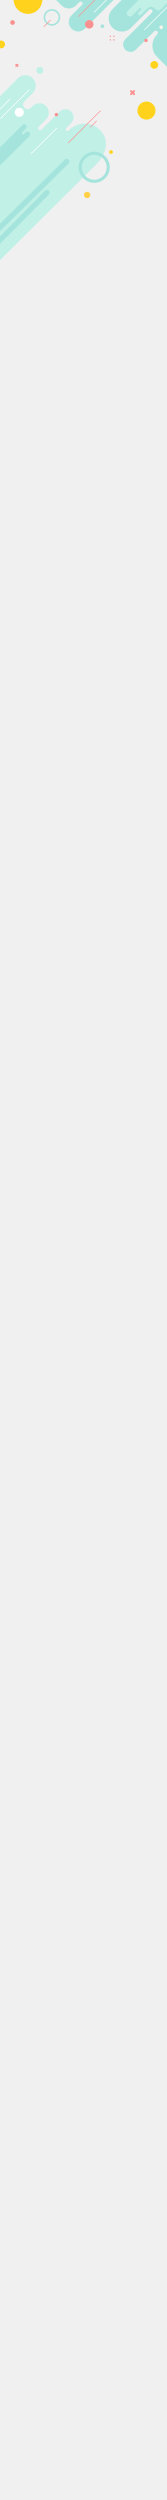
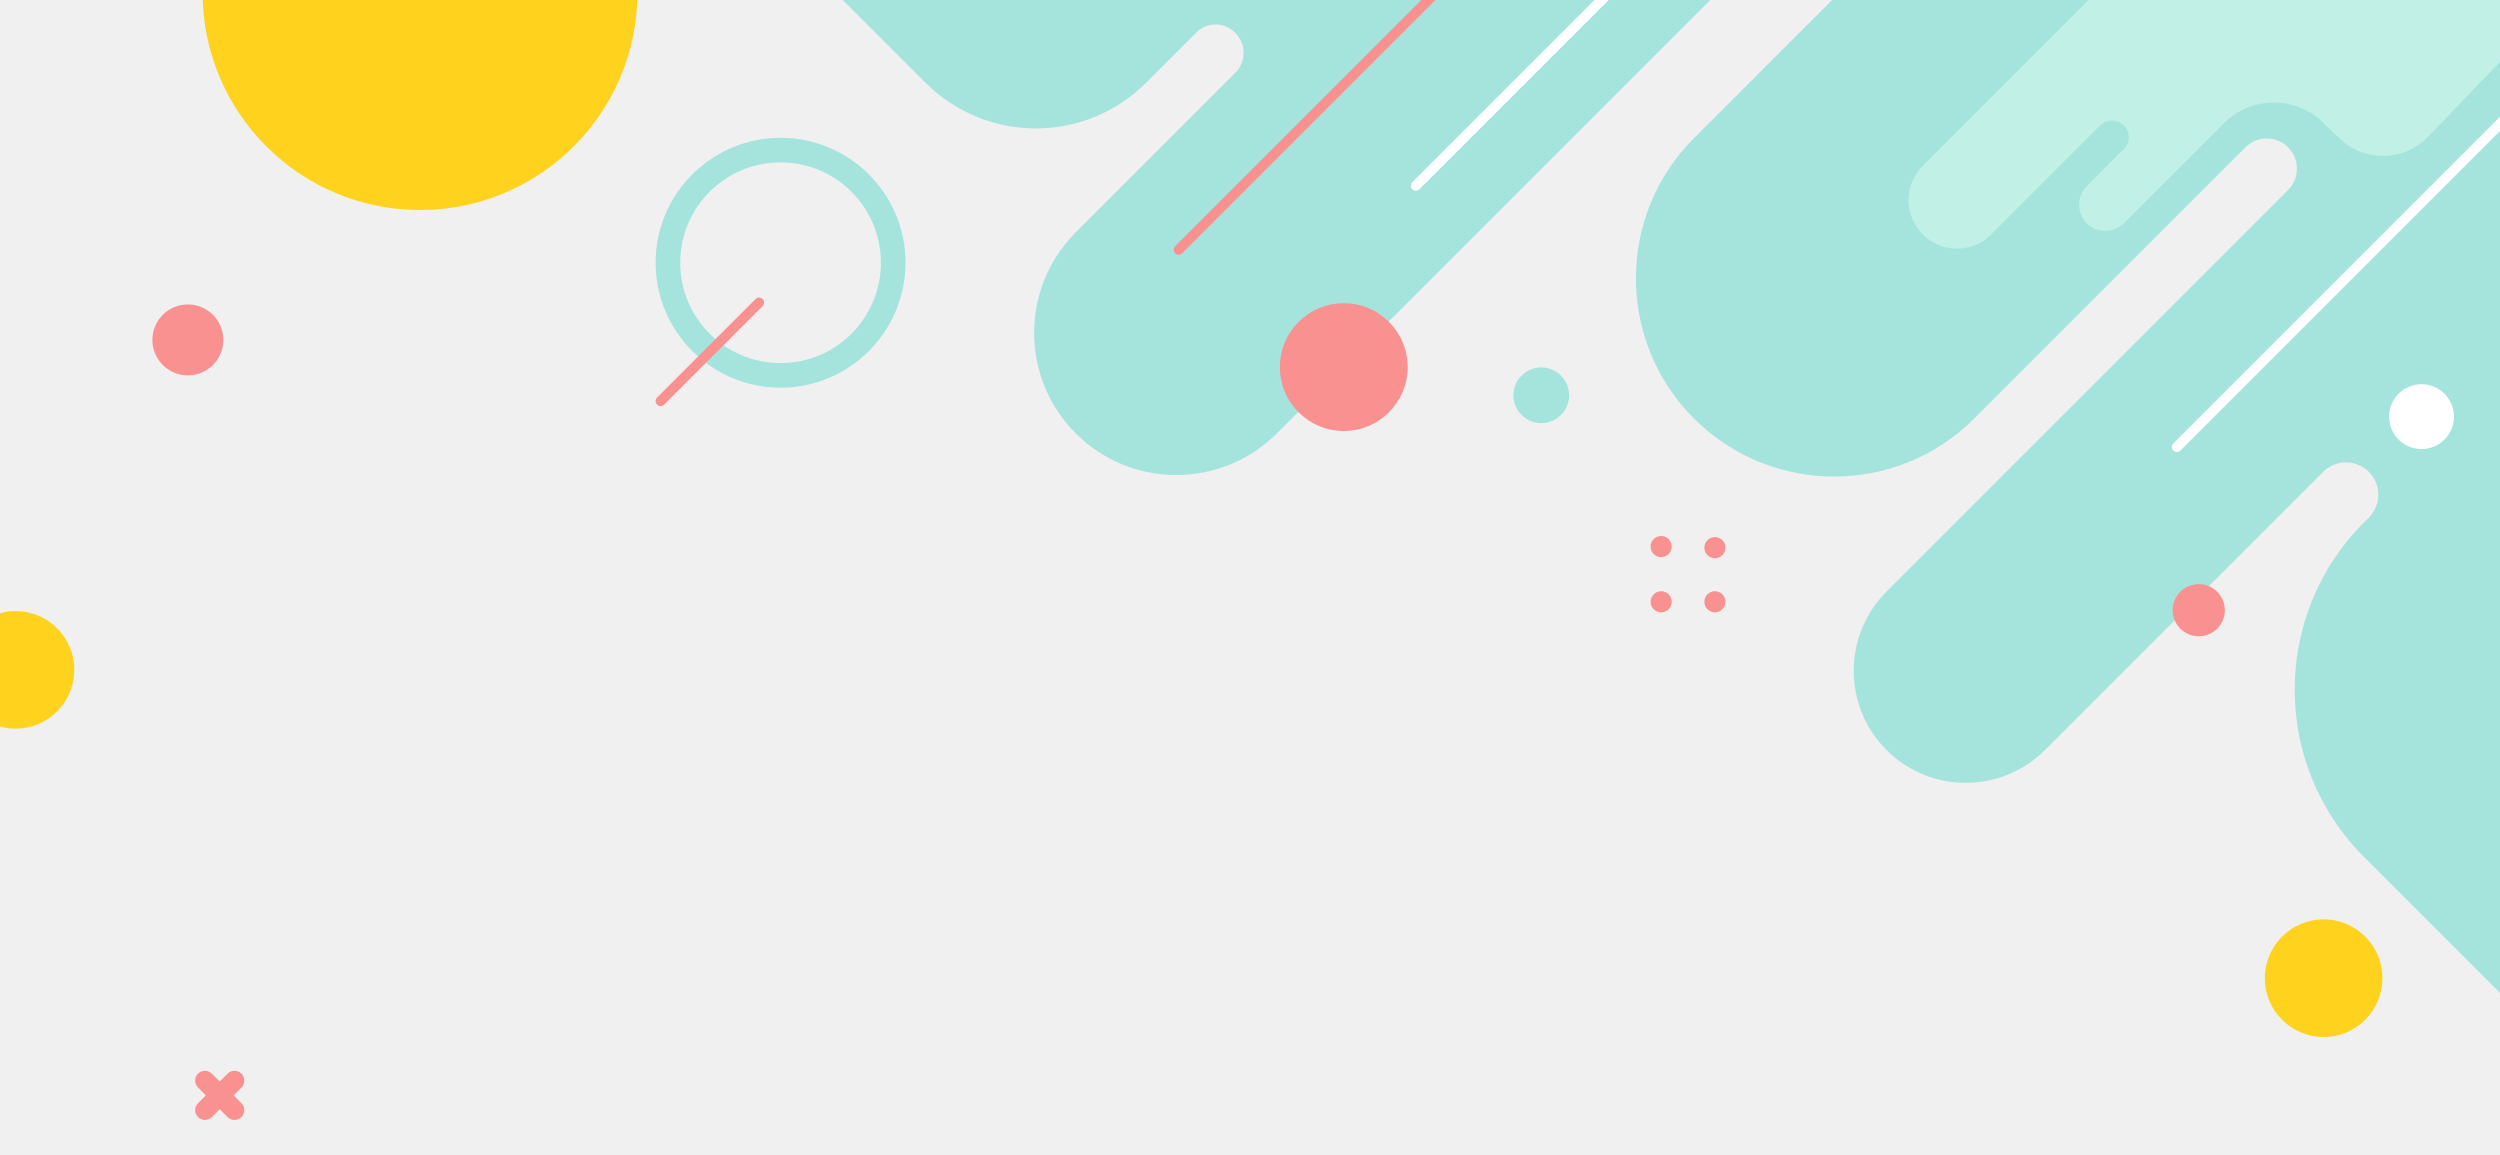
- <svg xmlns="http://www.w3.org/2000/svg" version="1.1" id="svg9" width="1000" height="15000" viewBox="0 0 1000 15000">
-   <defs id="defs13">
-     <clipPath clipPathUnits="userSpaceOnUse" id="clipPath628">
-       <g id="g632" transform="translate(-694.4069,-456.5791)">
-         <path d="M 0,0 H 750 V 500 H 0 Z" id="path630" />
-       </g>
-     </clipPath>
-     <clipPath clipPathUnits="userSpaceOnUse" id="clipPath634">
-       <g id="g638" transform="translate(-390.7076,-43.7715)">
-         <path d="M 0,0 H 750 V 500 H 0 Z" id="path636" />
-       </g>
-     </clipPath>
-     <clipPath clipPathUnits="userSpaceOnUse" id="clipPath640">
-       <g id="g644" transform="translate(-222.4977,-407.4819)">
-         <path d="M 0,0 H 750 V 500 H 0 Z" id="path642" />
-       </g>
-     </clipPath>
-     <clipPath clipPathUnits="userSpaceOnUse" id="clipPath646">
-       <g id="g650" transform="translate(-465.0094,-540.4443)">
-         <path d="M 0,0 H 750 V 500 H 0 Z" id="path648" />
-       </g>
-     </clipPath>
-     <clipPath clipPathUnits="userSpaceOnUse" id="clipPath664">
-       <g id="g668" transform="translate(-630.9108,-509.2036)">
-         <path d="M 0,0 H 750 V 500 H 0 Z" id="path666" />
-       </g>
-     </clipPath>
-     <clipPath clipPathUnits="userSpaceOnUse" id="clipPath682">
-       <g id="g686" transform="translate(-94.1871,-107.9287)">
-         <path d="M 0,0 H 750 V 500 H 0 Z" id="path684" />
-       </g>
-     </clipPath>
-     <clipPath clipPathUnits="userSpaceOnUse" id="clipPath688">
-       <g id="g692" transform="translate(-729.0963,-374.7886)">
-         <path d="M 0,0 H 750 V 500 H 0 Z" id="path690" />
-       </g>
-     </clipPath>
-     <clipPath clipPathUnits="userSpaceOnUse" id="clipPath694">
-       <g id="g698" transform="translate(-464.4146,-379.812)">
-         <path d="M 0,0 H 750 V 500 H 0 Z" id="path696" />
-       </g>
-     </clipPath>
-     <clipPath clipPathUnits="userSpaceOnUse" id="clipPath700">
-       <g id="g704" transform="translate(-179.3443,-299.7837)">
-         <path d="M 0,0 H 750 V 500 H 0 Z" id="path702" />
-       </g>
-     </clipPath>
-     <clipPath clipPathUnits="userSpaceOnUse" id="clipPath706">
-       <g id="g710" transform="translate(76.9506,-56.0859)">
-         <path d="M 0,0 H 750 V 500 H 0 Z" id="path708" />
-       </g>
-     </clipPath>
-     <clipPath clipPathUnits="userSpaceOnUse" id="clipPath718">
-       <g id="g722" transform="translate(13.474,-82.958)">
-         <path d="M 0,0 H 750 V 500 H 0 Z" id="path720" />
-       </g>
-     </clipPath>
-     <clipPath clipPathUnits="userSpaceOnUse" id="clipPath724">
-       <g id="g728" transform="translate(-418.6305,-442.3745)">
-         <path d="M 0,0 H 750 V 500 H 0 Z" id="path726" />
-       </g>
-     </clipPath>
-     <clipPath clipPathUnits="userSpaceOnUse" id="clipPath730">
-       <g id="g734" transform="translate(-645.901,-364.375)">
-         <path d="M 0,0 H 750 V 500 H 0 Z" id="path732" />
-       </g>
-     </clipPath>
-     <clipPath clipPathUnits="userSpaceOnUse" id="clipPath736">
-       <g id="g740" transform="translate(-660.2252,-315.626)">
-         <path d="M 0,0 H 750 V 500 H 0 Z" id="path738" />
-       </g>
-     </clipPath>
-     <clipPath clipPathUnits="userSpaceOnUse" id="clipPath742">
-       <g id="g746" transform="translate(-240.2789,-95.5781)">
-         <path d="M 0,0 H 750 V 500 H 0 Z" id="path744" />
-       </g>
-     </clipPath>
-     <clipPath clipPathUnits="userSpaceOnUse" id="clipPath748">
-       <g id="g752" transform="translate(-514.3385,-317.8701)">
-         <path d="M 0,0 H 750 V 500 H 0 Z" id="path750" />
-       </g>
-     </clipPath>
-     <clipPath clipPathUnits="userSpaceOnUse" id="clipPath754">
-       <g id="g758" transform="translate(-514.3385,-334.3589)">
-         <path d="M 0,0 H 750 V 500 H 0 Z" id="path756" />
-       </g>
-     </clipPath>
-     <clipPath clipPathUnits="userSpaceOnUse" id="clipPath760">
-       <g id="g764" transform="translate(-498.2789,-317.8701)">
-         <path d="M 0,0 H 750 V 500 H 0 Z" id="path762" />
-       </g>
-     </clipPath>
-     <clipPath clipPathUnits="userSpaceOnUse" id="clipPath766">
-       <g id="g770" transform="translate(-498.2789,-334.3589)">
-         <path d="M 0,0 H 750 V 500 H 0 Z" id="path768" />
-       </g>
-     </clipPath>
-     <clipPath clipPathUnits="userSpaceOnUse" id="clipPath772">
-       <g id="g776" transform="translate(-65.7506,-396.0742)">
-         <path d="M 0,0 H 750 V 500 H 0 Z" id="path774" />
-       </g>
-     </clipPath>
-     <clipPath clipPathUnits="userSpaceOnUse" id="clipPath778">
-       <g id="g782" transform="translate(-419.4371,-387.9541)">
-         <path d="M 0,0 H 750 V 500 H 0 Z" id="path780" />
-       </g>
-     </clipPath>
-     <clipPath clipPathUnits="userSpaceOnUse" id="clipPath784">
-       <g id="g788" transform="translate(-219.984,-305.8091)">
-         <path d="M 0,0 H 750 V 500 H 0 Z" id="path786" />
-       </g>
-     </clipPath>
-     <clipPath clipPathUnits="userSpaceOnUse" id="clipPath790">
-       <g id="g794" transform="translate(-207.0172,-305.8091)">
-         <path d="M 0,0 H 750 V 500 H 0 Z" id="path792" />
-       </g>
-     </clipPath>
-     <clipPath clipPathUnits="userSpaceOnUse" id="clipPath796">
-       <g id="g800" transform="translate(-604.9899,-90.5146)">
-         <path d="M 0,0 H 750 V 500 H 0 Z" id="path798" />
-       </g>
-     </clipPath>
-     <clipPath clipPathUnits="userSpaceOnUse" id="clipPath802">
-       <g id="g806" transform="translate(-585.0553,-90.5146)">
-         <path d="M 0,0 H 750 V 500 H 0 Z" id="path804" />
-       </g>
-     </clipPath>
-     <clipPath clipPathUnits="userSpaceOnUse" id="clipPath814">
-       <g id="g818" transform="translate(-21.2496,-297.5498)">
-         <path d="M 0,0 H 750 V 500 H 0 Z" id="path816" />
-       </g>
-     </clipPath>
-     <clipPath clipPathUnits="userSpaceOnUse" id="clipPath820">
-       <g id="g824" transform="translate(-242.6793,-185.0625)">
-         <path d="M 0,0 H 750 V 500 H 0 Z" id="path822" />
-       </g>
-     </clipPath>
-     <clipPath clipPathUnits="userSpaceOnUse" id="clipPath826">
-       <g id="g830" transform="translate(-224.6559,-167.0381)">
-         <path d="M 0,0 H 750 V 500 H 0 Z" id="path828" />
-       </g>
-     </clipPath>
-     <clipPath clipPathUnits="userSpaceOnUse" id="clipPath832">
-       <g id="g836" transform="translate(-710.525,-205.4668)">
-         <path d="M 0,0 H 750 V 500 H 0 Z" id="path834" />
-       </g>
-     </clipPath>
-     <clipPath clipPathUnits="userSpaceOnUse" id="clipPath838">
-       <g id="g842" transform="translate(-232.1627,-389.1636)">
-         <path d="M 0,0 H 750 V 500 H 0 Z" id="path840" />
-       </g>
-     </clipPath>
-     <clipPath clipPathUnits="userSpaceOnUse" id="clipPath844">
-       <g id="g848" transform="translate(-698.4459,0.1494)">
-         <path d="M 0,0 H 750 V 500 H 0 Z" id="path846" />
-       </g>
-     </clipPath>
-     <clipPath clipPathUnits="userSpaceOnUse" id="clipPath850">
-       <g id="g854" transform="translate(-189.4225,-499.792)">
-         <path d="M 0,0 H 750 V 500 H 0 Z" id="path852" />
-       </g>
-     </clipPath>
-     <clipPath clipPathUnits="userSpaceOnUse" id="clipPath856">
-       <g id="g860" transform="translate(-249.2428,-499.0806)">
-         <path d="M 0,0 H 750 V 500 H 0 Z" id="path858" />
-       </g>
-     </clipPath>
-     <clipPath clipPathUnits="userSpaceOnUse" id="clipPath878">
-       <g id="g884">
-         <g id="g882">
-           <path d="M 0,0 H 750 V 500 H 0 Z" id="path880" />
-         </g>
-       </g>
-     </clipPath>
-     <clipPath clipPathUnits="userSpaceOnUse" id="clipPath1133">
-       <g id="g1139">
-         <g id="g1137">
-           <path d="M 0,0 H 750 V 500 H 0 Z" id="path1135" />
-         </g>
-       </g>
-     </clipPath>
-     <clipPath clipPathUnits="userSpaceOnUse" id="clipPath1170">
-       <g id="g1176">
-         <g id="g1174">
-           <path d="M 0,0 H 750 V 500 H 0 Z" id="path1172" />
-         </g>
-       </g>
-     </clipPath>
-     <clipPath clipPathUnits="userSpaceOnUse" id="clipPath1422">
-       <g id="g1428">
-         <g id="g1426">
-           <path d="M 0,0 H 750 V 500 H 0 Z" id="path1424" />
-         </g>
-       </g>
-     </clipPath>
-     <clipPath clipPathUnits="userSpaceOnUse" id="clipPath1459">
-       <g id="g1465">
-         <g id="g1463">
-           <path d="M 0,0 H 750 V 500 H 0 Z" id="path1461" />
-         </g>
-       </g>
-     </clipPath>
-     <clipPath clipPathUnits="userSpaceOnUse" id="clipPath1496">
-       <g id="g1502">
-         <g id="g1500">
-           <path d="M 0,0 H 750 V 500 H 0 Z" id="path1498" />
-         </g>
-       </g>
-     </clipPath>
-   </defs>
-   <g id="g17" transform="matrix(1.333333,0,0,-1.333333,0,666.6667)" style="display:inline">
-     <path d="M -1.31,65.903 80.66,147.873 c 18.377,18.377 48.172,18.377 66.55,0 v 0 c 18.376,-18.377 18.376,-48.172 0,-66.549 l -37.333,-37.333 c -8.069,-8.068 -8.069,-21.15 0,-29.217 8.068,-8.068 21.148,-8.068 29.216,0 l 8.117,8.115 c 16.584,16.585 43.472,16.585 60.056,0 16.584,-16.584 16.584,-43.472 0,-60.056 l -33.275,-33.275 c -3.585,-3.586 -3.585,-9.399 0,-12.985 3.586,-3.586 9.4,-3.586 12.985,0 l 81.158,81.158 c 14.344,14.343 37.599,14.343 51.942,0 14.343,-14.344 14.343,-37.599 0,-51.941 l -21.913,-21.913 c -3.138,-3.138 -3.138,-8.225 0,-11.363 3.137,-3.136 8.224,-3.136 11.362,0 l 1.817,1.818 c 38.44,38.44 101.874,39.519 139.204,0 65.646,-69.496 -13.214,-149.725 -13.214,-149.725 L -61.186,-731.487 -119.8,-123.195 c 0,0 125.795,181.794 118.49,189.098" style="fill:#c0f0e6;fill-opacity:1;fill-rule:nonzero;stroke:none" id="path61-4" />
-     <path d="m 250.625,501.676 26.223,-26.223 c 18.181,-18.182 47.661,-18.181 65.841,0.003 l 15.021,15.023 c 3.171,3.171 8.311,3.171 11.481,0 l 0.149,-0.148 c 3.297,-3.297 3.302,-8.591 0.033,-11.858 -5.035,-5.034 -39.839,-39.837 -47.669,-47.666 -16.584,-16.583 -16.585,-43.471 -10e-4,-60.055 16.583,-16.583 43.471,-16.583 60.054,0 l 145.482,145.483 32.033,-4.365 -52.96,-52.96 c -23.117,-23.117 -23.117,-60.596 0,-83.713 23.116,-23.116 60.595,-23.116 83.711,0 l 80.983,80.983 c 3.518,3.517 9.222,3.517 12.739,0 3.518,-3.518 3.518,-9.221 0,-12.739 l -119.927,-119.927 c -13.066,-13.066 -13.066,-34.25 0,-47.316 13.066,-13.065 34.249,-13.065 47.316,0 l 83.075,83.076 c 3.77,3.769 9.88,3.769 13.648,0 3.77,-3.769 3.77,-9.88 0,-13.649 l -1.454,-1.454 c -27.589,-27.59 -27.589,-72.322 0,-99.912 l 61.964,-61.963 v 359.383" style="display:inline;fill:#a5e4dc;fill-opacity:1;fill-rule:nonzero;stroke:none" id="path29" />
-     <path d="m 424.123,-308.995 c -31.034,0 -56.183,25.147 -56.183,56.169 0,31.021 25.149,56.169 56.183,56.169 31.022,0 56.169,-25.148 56.169,-56.169 0,-31.022 -25.147,-56.169 -56.169,-56.169 m 0,126.125 c -38.576,0 -69.97,-31.38 -69.97,-69.956 0,-38.577 31.394,-69.97 69.97,-69.97 38.577,0 69.957,31.393 69.957,69.97 0,38.576 -31.38,69.956 -69.957,69.956" style="fill:#a5e4dc;fill-opacity:1;fill-rule:nonzero;stroke:none" id="path245-5" />
-     <path d="M 306.861,-143.583 451.54,1.096" style="fill:#ffb2a6;fill-opacity:1;stroke:#fa9191;stroke-width:3;stroke-linecap:round;stroke-linejoin:miter;stroke-miterlimit:10;stroke-dasharray:none;stroke-opacity:1" id="path257-3" />
-     <path d="m 101.052,-62.354 c 4.329,4.383 11.392,4.399 15.748,0.044 4.336,-4.337 4.336,-11.368 0,-15.704 l -16.803,-16.804 c -2.176,-2.175 -2.176,-5.702 0,-7.878 2.175,-2.175 5.702,-2.175 7.878,0 l 7.003,7.003 c 4.753,4.754 12.461,4.754 17.215,0 4.752,-4.754 4.752,-12.461 0,-17.215 -83.93,-84.261 -168.612,-167.777 -253.011,-251.569 l -0.108,80.207" style="fill:#a5e4dc;fill-opacity:1;fill-rule:nonzero;stroke:none" id="path249-2" />
-     <path d="m 261.559,-15.839 c 0,-4.305 -3.49,-7.794 -7.795,-7.794 -4.305,0 -7.794,3.489 -7.794,7.794 0,4.305 3.489,7.795 7.794,7.795 4.305,0 7.795,-3.49 7.795,-7.795" style="display:inline;fill:#fa9191;fill-opacity:1;fill-rule:nonzero;stroke:none" id="path201" />
-     <path d="m 664.841,317.951 c 0,-4.305 -3.489,-7.794 -7.794,-7.794 -4.305,0 -7.794,3.489 -7.794,7.794 0,4.305 3.489,7.794 7.794,7.794 4.305,0 7.794,-3.489 7.794,-7.794" style="display:inline;fill:#fa9191;fill-opacity:1;fill-rule:nonzero;stroke:none" id="path205" />
-     <path d="m 650.517,366.7 127.182,127.182" style="display:inline;fill:none;stroke:#ffffff;stroke-width:3;stroke-linecap:round;stroke-linejoin:miter;stroke-miterlimit:10;stroke-dasharray:none;stroke-opacity:1" id="path209" />
-     <path d="m 423.246,444.699 66.593,66.593" style="display:inline;fill:none;stroke:#ffffff;stroke-width:3;stroke-linecap:round;stroke-linejoin:miter;stroke-miterlimit:10;stroke-dasharray:none;stroke-opacity:1" id="path213" />
-     <path d="M 2.031,-33.592 131.289,95.666" style="display:inline;fill:none;stroke:#ffffff;stroke-width:3;stroke-linecap:round;stroke-linejoin:miter;stroke-miterlimit:10;stroke-dasharray:none;stroke-opacity:1" id="path217" />
-     <path d="M -83.898,-74.915 45.36,54.343" style="display:inline;fill:none;stroke:#ffffff;stroke-width:3;stroke-linecap:round;stroke-linejoin:miter;stroke-miterlimit:10;stroke-dasharray:none;stroke-opacity:1" id="path217-1" />
-     <path d="m 139.808,-191.653 115.855,115.854" style="display:inline;fill:none;stroke:#ffffff;stroke-width:3;stroke-linecap:round;stroke-linejoin:miter;stroke-miterlimit:10;stroke-dasharray:none;stroke-opacity:1" id="path221-5" />
-     <path d="m 194.849,183.234 c 0,-8.697 -7.051,-15.748 -15.748,-15.748 -8.697,0 -15.747,7.051 -15.747,15.748 0,8.697 7.05,15.748 15.747,15.748 8.697,0 15.748,-7.051 15.748,-15.748" style="display:inline;fill:#c0f0e6;fill-opacity:1;fill-rule:nonzero;stroke:none" id="path229" />
-     <path d="m 469.03,382.137 c 0,-4.598 -3.727,-8.324 -8.324,-8.324 -4.597,0 -8.324,3.726 -8.324,8.324 0,4.597 3.727,8.324 8.324,8.324 4.597,0 8.324,-3.727 8.324,-8.324" style="display:inline;fill:#a5e4dc;fill-opacity:1;fill-rule:nonzero;stroke:none" id="path233" />
-     <path d="m 733.712,377.113 c 0,-4.597 -3.727,-8.324 -8.324,-8.324 -4.597,0 -8.323,3.727 -8.323,8.324 0,4.597 3.726,8.324 8.323,8.324 4.597,0 8.324,-3.727 8.324,-8.324" style="display:inline;fill:#f9f3ea;fill-opacity:1;fill-rule:nonzero;stroke:none" id="path237" />
-     <path d="m 107.125,-5.413 c 0,-11.297 -9.157,-20.455 -20.454,-20.455 -11.297,0 -20.454,9.158 -20.454,20.455 0,11.297 9.157,20.454 20.454,20.454 11.297,0 20.454,-9.157 20.454,-20.454" style="display:inline;fill:#ffffff;fill-opacity:1;fill-rule:nonzero;stroke:none" id="path241" />
-     <path d="m 635.526,511.528 -60.896,-60.895 c -5.651,-5.651 -5.651,-14.814 0,-20.466 5.652,-5.652 14.815,-5.652 20.466,0 l 32.545,32.545 c 1.946,1.945 5.1,1.945 7.046,0 1.945,-1.946 1.945,-5.101 0,-7.046 l -11.072,-11.072 c -3.058,-3.058 -3.058,-8.015 0,-11.072 3.057,-3.057 8.015,-3.057 11.072,0 l 29.839,29.839 c 6.691,6.692 16.752,7.961 24.722,3.808 1.864,-0.973 3.615,-2.242 5.18,-3.808 l 0.819,-0.817 58.043,58.043 c 0,0 -117.764,-8.388 -117.764,-9.059" style="display:inline;fill:#c0f0e6;fill-opacity:1;fill-rule:nonzero;stroke:none" id="path253" />
-     <path d="m 469.625,542.769 -117.183,-117.183" style="display:inline;fill:none;stroke:#fa9191;stroke-width:3;stroke-linecap:round;stroke-linejoin:miter;stroke-miterlimit:10;stroke-dasharray:none;stroke-opacity:1" id="path265" />
-     <path d="m 406.213,-72.778 28.212,28.211" style="display:inline;fill:#ffb2a6;fill-opacity:1;stroke:#fa9191;stroke-width:3;stroke-linecap:round;stroke-linejoin:miter;stroke-miterlimit:10;stroke-dasharray:none;stroke-opacity:1" id="path273" />
-     <path d="m 699.023,458.904 -4.594,4.458 c 0,0 49.268,55.729 50.424,56.885 1.156,1.156 35.495,-3.741 35.495,-3.741 l -54.74,-57.12 c -7.193,-7.506 -19.123,-7.723 -26.585,-0.482" style="display:inline;fill:#c0f0e6;fill-opacity:1;fill-rule:nonzero;stroke:none" id="path277" />
-     <path d="m 190.805,502.388 c 0,-35.861 -29.071,-64.932 -64.932,-64.932 -35.861,0 -64.932,29.071 -64.932,64.932 0,35.861 29.071,64.932 64.932,64.932 35.861,0 64.932,-29.071 64.932,-64.932" style="display:inline;fill:#ffd31d;fill-opacity:1;fill-rule:nonzero;stroke:none" id="path33" />
-     <path d="m 699.829,2.446 c 0,-22.501 -18.241,-40.743 -40.743,-40.743 -22.502,0 -40.743,18.242 -40.743,40.743 0,22.502 18.241,40.743 40.743,40.743 22.502,0 40.743,-18.241 40.743,-40.743" style="display:inline;fill:#ffd31d;fill-opacity:1;fill-rule:nonzero;stroke:none" id="path37" />
-     <path d="m 233.545,391.759 c -16.553,0 -29.966,13.413 -29.966,29.958 0,16.546 13.413,29.959 29.966,29.959 16.545,0 29.958,-13.413 29.958,-29.959 0,-16.545 -13.413,-29.958 -29.958,-29.958 m 0,67.271 c -20.575,0 -37.319,-16.737 -37.319,-37.313 0,-20.575 16.744,-37.319 37.319,-37.319 20.575,0 37.312,16.744 37.312,37.319 0,20.576 -16.737,37.313 -37.312,37.313" style="display:inline;fill:#a5e4dc;fill-opacity:1;fill-rule:nonzero;stroke:none" id="path41" />
-     <path d="m 711.908,208.063 c 0,-9.7 -7.863,-17.563 -17.563,-17.563 -9.701,0 -17.564,7.863 -17.564,17.563 0,9.7 7.863,17.563 17.564,17.563 9.7,0 17.563,-7.863 17.563,-17.563" style="display:inline;fill:#ffd31d;fill-opacity:1;fill-rule:nonzero;stroke:none" id="path45" />
-     <path d="m 508.253,-184.268 c 0,-4.649 -3.769,-8.418 -8.418,-8.418 -4.649,0 -8.418,3.769 -8.418,8.418 0,4.649 3.769,8.419 8.418,8.419 4.649,0 8.418,-3.77 8.418,-8.419" style="display:inline;fill:#ffd31d;fill-opacity:1;fill-rule:nonzero;stroke:none" id="path49" />
-     <path d="m 22.632,300.146 c 0,-9.7 -7.863,-17.564 -17.563,-17.564 -9.701,0 -17.564,7.864 -17.564,17.564 0,9.7 7.863,17.563 17.564,17.563 9.7,0 17.563,-7.863 17.563,-17.563" style="display:inline;fill:#ffd31d;fill-opacity:1;fill-rule:nonzero;stroke:none" id="path57" />
-     <path d="m 586.438,93.11 v 0 c 1.759,1.759 4.611,1.759 6.37,0 l 13.565,-13.564 c 1.759,-1.759 1.759,-4.612 0,-6.372 -1.759,-1.758 -4.612,-1.758 -6.372,0 l -13.563,13.565 c -1.76,1.759 -1.76,4.611 0,6.371" style="display:inline;fill:#fa9191;fill-opacity:1;fill-rule:nonzero;stroke:none" id="path65" />
-     <path d="m 606.373,93.11 v 0 c 1.76,-1.76 1.76,-4.612 0,-6.371 l -13.564,-13.565 c -1.759,-1.758 -4.612,-1.758 -6.371,0 -1.759,1.76 -1.759,4.613 0,6.372 l 13.564,13.564 c 1.76,1.759 4.612,1.759 6.371,0" style="display:inline;fill:#fa9191;fill-opacity:1;fill-rule:nonzero;stroke:none" id="path69" />
-     <path d="m 69.561,212.216 v 0 c 1.145,1.145 3,1.145 4.144,0 l 8.823,-8.822 c 1.143,-1.145 1.143,-3 0,-4.144 -1.145,-1.144 -3,-1.144 -4.145,0 l -8.822,8.822 c -1.145,1.144 -1.145,3 0,4.144" style="display:inline;fill:#fa9191;fill-opacity:1;fill-rule:nonzero;stroke:none" id="path73" />
-     <path d="m 227.113,409.807 -29.39,-29.39" style="display:inline;fill:#ffb2a6;stroke:#fa9191;stroke-width:3;stroke-linecap:round;stroke-linejoin:miter;stroke-miterlimit:10;stroke-dasharray:none;stroke-opacity:1;fill-opacity:1" id="path269" />
-     <path d="m 82.528,212.216 v 0 c 1.144,-1.144 1.144,-3 0,-4.144 l -8.823,-8.822 c -1.144,-1.144 -2.999,-1.144 -4.144,0 -1.144,1.144 -1.144,2.999 0,4.144 l 8.822,8.822 c 1.145,1.145 3,1.145 4.145,0" style="display:inline;fill:#fa9191;fill-opacity:1;fill-rule:nonzero;stroke:none" id="path77" />
-     <path d="m 420.82,390.55 c 0,-10.54 -8.544,-19.083 -19.084,-19.083 -10.539,0 -19.083,8.543 -19.083,19.083 0,10.54 8.544,19.083 19.083,19.083 10.54,0 19.084,-8.543 19.084,-19.083" style="display:inline;fill:#fa9191;fill-opacity:1;fill-rule:nonzero;stroke:none" id="path81" />
-     <path d="m 67.133,398.67 c 0,-5.85 -4.742,-10.592 -10.591,-10.592 -5.849,0 -10.592,4.742 -10.592,10.592 0,5.849 4.743,10.591 10.592,10.591 5.849,0 10.591,-4.742 10.591,-10.591" style="display:inline;fill:#fa9191;fill-opacity:1;fill-rule:nonzero;stroke:none" id="path85" />
-     <path d="m 499.662,336.955 c 0,-1.743 -1.412,-3.156 -3.155,-3.156 -1.743,0 -3.157,1.413 -3.157,3.156 0,1.743 1.414,3.156 3.157,3.156 1.743,0 3.155,-1.413 3.155,-3.156" style="display:inline;fill:#fa9191;fill-opacity:1;fill-rule:nonzero;stroke:none" id="path89" />
-     <path d="m 499.662,320.466 c 0,-1.743 -1.412,-3.156 -3.155,-3.156 -1.743,0 -3.157,1.413 -3.157,3.156 0,1.743 1.414,3.156 3.157,3.156 1.743,0 3.155,-1.413 3.155,-3.156" style="display:inline;fill:#fa9191;fill-opacity:1;fill-rule:nonzero;stroke:none" id="path93" />
-     <path d="m 515.721,336.634 c 0,-1.743 -1.413,-3.156 -3.156,-3.156 -1.743,0 -3.157,1.413 -3.157,3.156 0,1.743 1.414,3.156 3.157,3.156 1.743,0 3.156,-1.413 3.156,-3.156" style="display:inline;fill:#fa9191;fill-opacity:1;fill-rule:nonzero;stroke:none" id="path97" />
-     <path d="m 515.721,320.466 c 0,-1.743 -1.413,-3.156 -3.156,-3.156 -1.743,0 -3.157,1.413 -3.157,3.156 0,1.743 1.414,3.156 3.157,3.156 1.743,0 3.156,-1.413 3.156,-3.156" style="display:inline;fill:#fa9191;fill-opacity:1;fill-rule:nonzero;stroke:none" id="path101" />
-     <path d="m 195.506,-365.134 7.003,7.003 c 4.753,4.754 12.461,4.754 17.215,0 4.752,-4.754 4.752,-12.461 0,-17.215 -83.93,-84.261 -168.612,-170.985 -253.011,-254.777 l -5.883,26.308" style="display:inline;fill:#a5e4dc;fill-opacity:1;fill-rule:nonzero;stroke:none" id="path249-2-5" />
-     <path d="m 284.375,-225.4 7.003,7.003 c 4.753,4.754 12.461,4.754 17.215,0 4.752,-4.754 4.752,-12.461 0,-17.215 -83.93,-84.261 -264.861,-260.817 -349.259,-344.61 l 1.175,34.65" style="display:inline;fill:#a5e4dc;fill-opacity:1;fill-rule:nonzero;stroke:none" id="path249-2-5-8" />
-     <path d="m 406.389,-377.314 c 0,-7.928 -6.427,-14.355 -14.355,-14.355 -7.929,0 -14.356,6.427 -14.356,14.355 0,7.928 6.427,14.355 14.356,14.355 7.928,0 14.355,-6.427 14.355,-14.355" style="display:inline;fill:#ffd047;fill-opacity:1;fill-rule:nonzero;stroke:none;stroke-width:0.817" id="path45-4" />
+ <svg xmlns="http://www.w3.org/2000/svg" width="210mm" height="97mm" viewBox="0 0 210 97" version="1.1" id="svg473">
+   <defs id="defs470" />
+   <g id="layer1">
+     <path d="m 70.373,-0.422 7.376,7.376 c 5.114,5.114 13.406,5.114 18.52,-7.967e-4 l 4.225,-4.226 c 0.892,-0.892 2.338,-0.892 3.229,0 l 0.042,0.042 c 0.927,0.927 0.929,2.417 0.009,3.335 C 102.359,7.521 92.569,17.31 90.366,19.512 c -4.665,4.665 -4.665,12.228 -2.79e-4,16.893 4.665,4.665 12.228,4.665 16.892,0 l 40.922,-40.922 9.01,1.228 -14.897,14.897 c -6.502,6.502 -6.502,17.045 0,23.547 6.502,6.502 17.045,6.502 23.547,0 l 22.779,-22.779 c 0.99,-0.989 2.594,-0.989 3.583,0 0.99,0.99 0.99,2.594 0,3.583 l -33.734,33.734 c -3.675,3.675 -3.675,9.634 0,13.309 3.675,3.675 9.634,3.675 13.309,0 l 23.368,-23.368 c 1.06,-1.06 2.779,-1.06 3.839,0 1.06,1.06 1.06,2.779 0,3.839 l -0.409,0.409 c -7.76,7.761 -7.76,20.343 0,28.104 l 17.43,17.429 V -11.674" style="display:inline;fill:#a5e4dc;fill-opacity:1;fill-rule:nonzero;stroke:none;stroke-width:0.281" id="path29" />
+     <path d="m 186.886,51.257 c 0,1.211 -0.981,2.192 -2.192,2.192 -1.211,0 -2.192,-0.981 -2.192,-2.192 0,-1.211 0.981,-2.192 2.192,-2.192 1.211,0 2.192,0.981 2.192,2.192" style="display:inline;fill:#fa9191;fill-opacity:1;fill-rule:nonzero;stroke:none;stroke-width:0.281" id="path205" />
+     <path d="M 182.857,37.545 218.631,1.77" style="display:inline;fill:none;stroke:#ffffff;stroke-width:0.844;stroke-linecap:round;stroke-linejoin:miter;stroke-miterlimit:10;stroke-dasharray:none;stroke-opacity:1" id="path209" />
+     <path d="M 118.929,15.605 137.66,-3.127" style="display:inline;fill:none;stroke:#ffffff;stroke-width:0.844;stroke-linecap:round;stroke-linejoin:miter;stroke-miterlimit:10;stroke-dasharray:none;stroke-opacity:1" id="path213" />
+     <path d="m 131.807,33.203 c 0,1.293 -1.048,2.341 -2.341,2.341 -1.293,0 -2.341,-1.048 -2.341,-2.341 0,-1.293 1.048,-2.341 2.341,-2.341 1.293,0 2.341,1.048 2.341,2.341" style="display:inline;fill:#a5e4dc;fill-opacity:1;fill-rule:nonzero;stroke:none;stroke-width:0.281" id="path233" />
+     <path d="m 206.131,34.999 c 0,1.505 -1.22,2.724 -2.724,2.724 -1.505,0 -2.724,-1.22 -2.724,-2.724 0,-1.505 1.219,-2.724 2.724,-2.724 1.505,0 2.724,1.22 2.724,2.724" style="display:inline;fill:#ffffff;fill-opacity:1;fill-rule:nonzero;stroke:none;stroke-width:0.327" id="path237" />
+     <path d="m 178.64,-3.193 -17.129,17.129 c -1.59,1.59 -1.59,4.167 0,5.757 1.59,1.59 4.167,1.59 5.757,0 l 9.154,-9.154 c 0.547,-0.547 1.435,-0.547 1.982,0 0.547,0.547 0.547,1.435 0,1.982 l -3.114,3.114 c -0.86,0.86 -0.86,2.255 0,3.114 0.86,0.86 2.255,0.86 3.114,0 l 8.393,-8.393 c 1.882,-1.882 4.712,-2.239 6.954,-1.071 0.524,0.274 1.017,0.631 1.457,1.071 l 0.23,0.23 16.327,-16.327 c 0,0 -33.125,2.359 -33.125,2.548" style="display:inline;fill:#c0f0e6;fill-opacity:1;fill-rule:nonzero;stroke:none;stroke-width:0.281" id="path253" />
+     <path d="M 131.974,-11.981 99.012,20.981" style="display:inline;fill:none;stroke:#fa9191;stroke-width:0.844;stroke-linecap:round;stroke-linejoin:miter;stroke-miterlimit:10;stroke-dasharray:none;stroke-opacity:1" id="path265" />
+     <path d="m 196.501,11.609 -1.292,-1.254 c 0,0 13.858,-15.676 14.184,-16.001 0.325,-0.325 9.984,1.052 9.984,1.052 L 203.979,11.474 c -2.023,2.111 -5.379,2.172 -7.478,0.136" style="display:inline;fill:#c0f0e6;fill-opacity:1;fill-rule:nonzero;stroke:none;stroke-width:0.281" id="path277" />
+     <path d="m 53.546,-0.622 c 0,10.087 -8.177,18.264 -18.264,18.264 -10.087,0 -18.264,-8.177 -18.264,-18.264 0,-10.087 8.177,-18.264 18.264,-18.264 10.087,0 18.264,8.177 18.264,18.264" style="display:inline;fill:#ffd31d;fill-opacity:1;fill-rule:nonzero;stroke:none;stroke-width:0.281" id="path33" />
+     <path d="m 65.568,30.496 c -4.656,0 -8.429,-3.773 -8.429,-8.427 0,-4.654 3.773,-8.427 8.429,-8.427 4.654,0 8.427,3.773 8.427,8.427 0,4.654 -3.773,8.427 -8.427,8.427 m 0,-18.922 c -5.787,0 -10.497,4.708 -10.497,10.496 0,5.787 4.71,10.497 10.497,10.497 5.787,0 10.495,-4.71 10.495,-10.497 0,-5.788 -4.708,-10.496 -10.495,-10.496" style="display:inline;fill:#a5e4dc;fill-opacity:1;fill-rule:nonzero;stroke:none;stroke-width:0.281" id="path41" />
+     <path d="m 200.125,82.167 c 0,2.728 -2.212,4.94 -4.94,4.94 -2.729,0 -4.941,-2.212 -4.941,-4.94 0,-2.728 2.212,-4.94 4.941,-4.94 2.728,0 4.94,2.212 4.94,4.94" style="display:inline;fill:#ffd31d;fill-opacity:1;fill-rule:nonzero;stroke:none;stroke-width:0.281" id="path45" />
+     <path d="m 6.242,56.266 c 0,2.728 -2.212,4.941 -4.94,4.941 -2.729,0 -4.941,-2.212 -4.941,-4.941 0,-2.728 2.212,-4.94 4.941,-4.94 2.728,0 4.94,2.212 4.94,4.94" style="display:inline;fill:#ffd31d;fill-opacity:1;fill-rule:nonzero;stroke:none;stroke-width:0.281" id="path57" />
+     <path d="m 16.634,90.188 v 0 c 0.322,-0.322 0.844,-0.322 1.166,0 l 2.482,2.482 c 0.322,0.322 0.322,0.844 0,1.166 -0.322,0.322 -0.844,0.322 -1.166,0 l -2.482,-2.481 c -0.322,-0.322 -0.322,-0.844 0,-1.166" style="display:inline;fill:#fa9191;fill-opacity:1;fill-rule:nonzero;stroke:none;stroke-width:0.281" id="path73" />
+     <path d="m 63.759,25.42 -8.267,8.267" style="display:inline;fill:#ffb2a6;fill-opacity:1;stroke:#fa9191;stroke-width:0.844;stroke-linecap:round;stroke-linejoin:miter;stroke-miterlimit:10;stroke-dasharray:none;stroke-opacity:1" id="path269" />
+     <path d="m 20.282,90.188 v 0 c 0.322,0.322 0.322,0.844 0,1.166 l -2.482,2.481 c -0.322,0.322 -0.844,0.322 -1.166,0 -0.322,-0.322 -0.322,-0.844 0,-1.166 l 2.482,-2.482 c 0.322,-0.322 0.844,-0.322 1.166,0" style="display:inline;fill:#fa9191;fill-opacity:1;fill-rule:nonzero;stroke:none;stroke-width:0.281" id="path77" />
+     <path d="m 118.246,30.836 c 0,2.965 -2.403,5.368 -5.368,5.368 -2.964,0 -5.368,-2.403 -5.368,-5.368 0,-2.965 2.403,-5.368 5.368,-5.368 2.965,0 5.368,2.403 5.368,5.368" style="display:inline;fill:#fa9191;fill-opacity:1;fill-rule:nonzero;stroke:none;stroke-width:0.281" id="path81" />
+     <path d="m 18.759,28.552 c 0,1.646 -1.334,2.979 -2.979,2.979 -1.645,0 -2.979,-1.334 -2.979,-2.979 0,-1.645 1.334,-2.979 2.979,-2.979 1.645,0 2.979,1.334 2.979,2.979" style="display:inline;fill:#fa9191;fill-opacity:1;fill-rule:nonzero;stroke:none;stroke-width:0.281" id="path85" />
+     <path d="m 140.423,45.912 c 0,0.49 -0.397,0.888 -0.887,0.888 -0.49,0 -0.888,-0.397 -0.888,-0.888 0,-0.49 0.398,-0.888 0.888,-0.888 0.49,0 0.887,0.397 0.887,0.888" style="display:inline;fill:#fa9191;fill-opacity:1;fill-rule:nonzero;stroke:none;stroke-width:0.281" id="path89" />
+     <path d="m 140.423,50.55 c 0,0.49 -0.397,0.888 -0.887,0.888 -0.49,0 -0.888,-0.397 -0.888,-0.888 0,-0.49 0.398,-0.888 0.888,-0.888 0.49,0 0.887,0.397 0.887,0.888" style="display:inline;fill:#fa9191;fill-opacity:1;fill-rule:nonzero;stroke:none;stroke-width:0.281" id="path93" />
+     <path d="m 144.941,46.002 c 0,0.49 -0.397,0.888 -0.888,0.888 -0.49,0 -0.888,-0.397 -0.888,-0.888 0,-0.49 0.398,-0.888 0.888,-0.888 0.49,0 0.888,0.397 0.888,0.888" style="display:inline;fill:#fa9191;fill-opacity:1;fill-rule:nonzero;stroke:none;stroke-width:0.281" id="path97" />
+     <path d="m 144.941,50.55 c 0,0.49 -0.397,0.888 -0.888,0.888 -0.49,0 -0.888,-0.397 -0.888,-0.888 0,-0.49 0.398,-0.888 0.888,-0.888 0.49,0 0.888,0.397 0.888,0.888" style="display:inline;fill:#fa9191;fill-opacity:1;fill-rule:nonzero;stroke:none;stroke-width:0.281" id="path101" />
  </g>
</svg>
